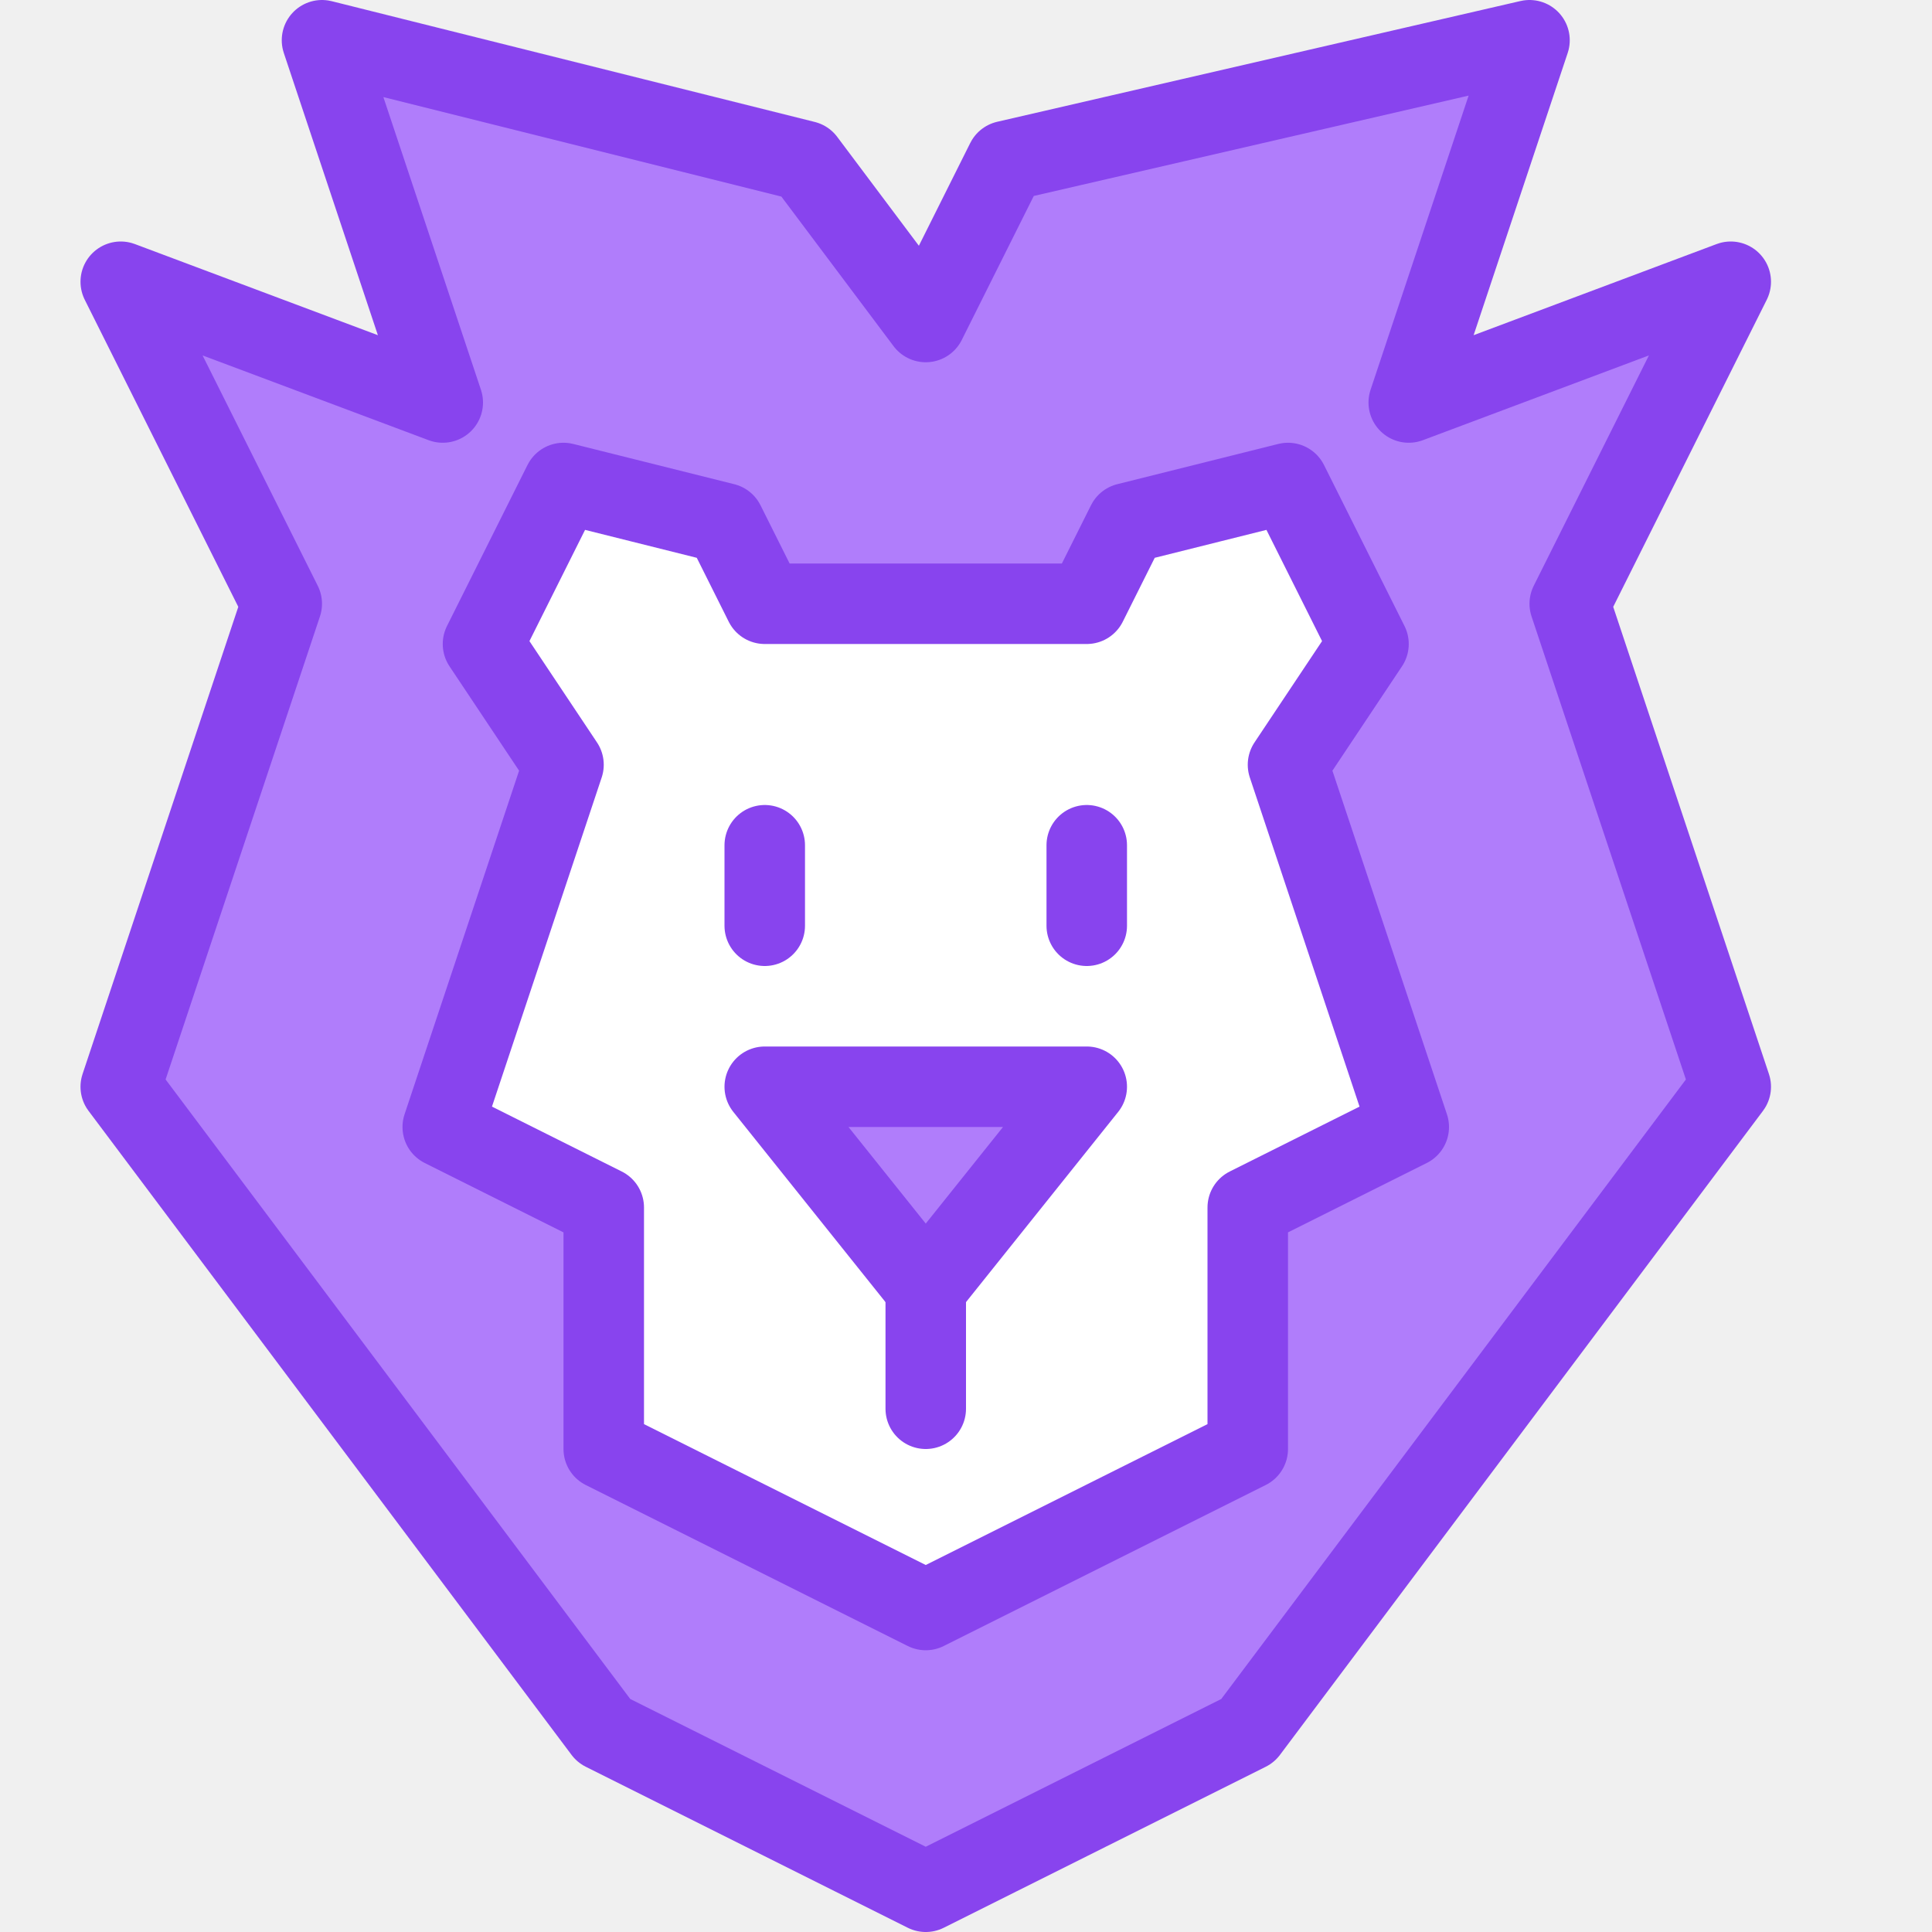
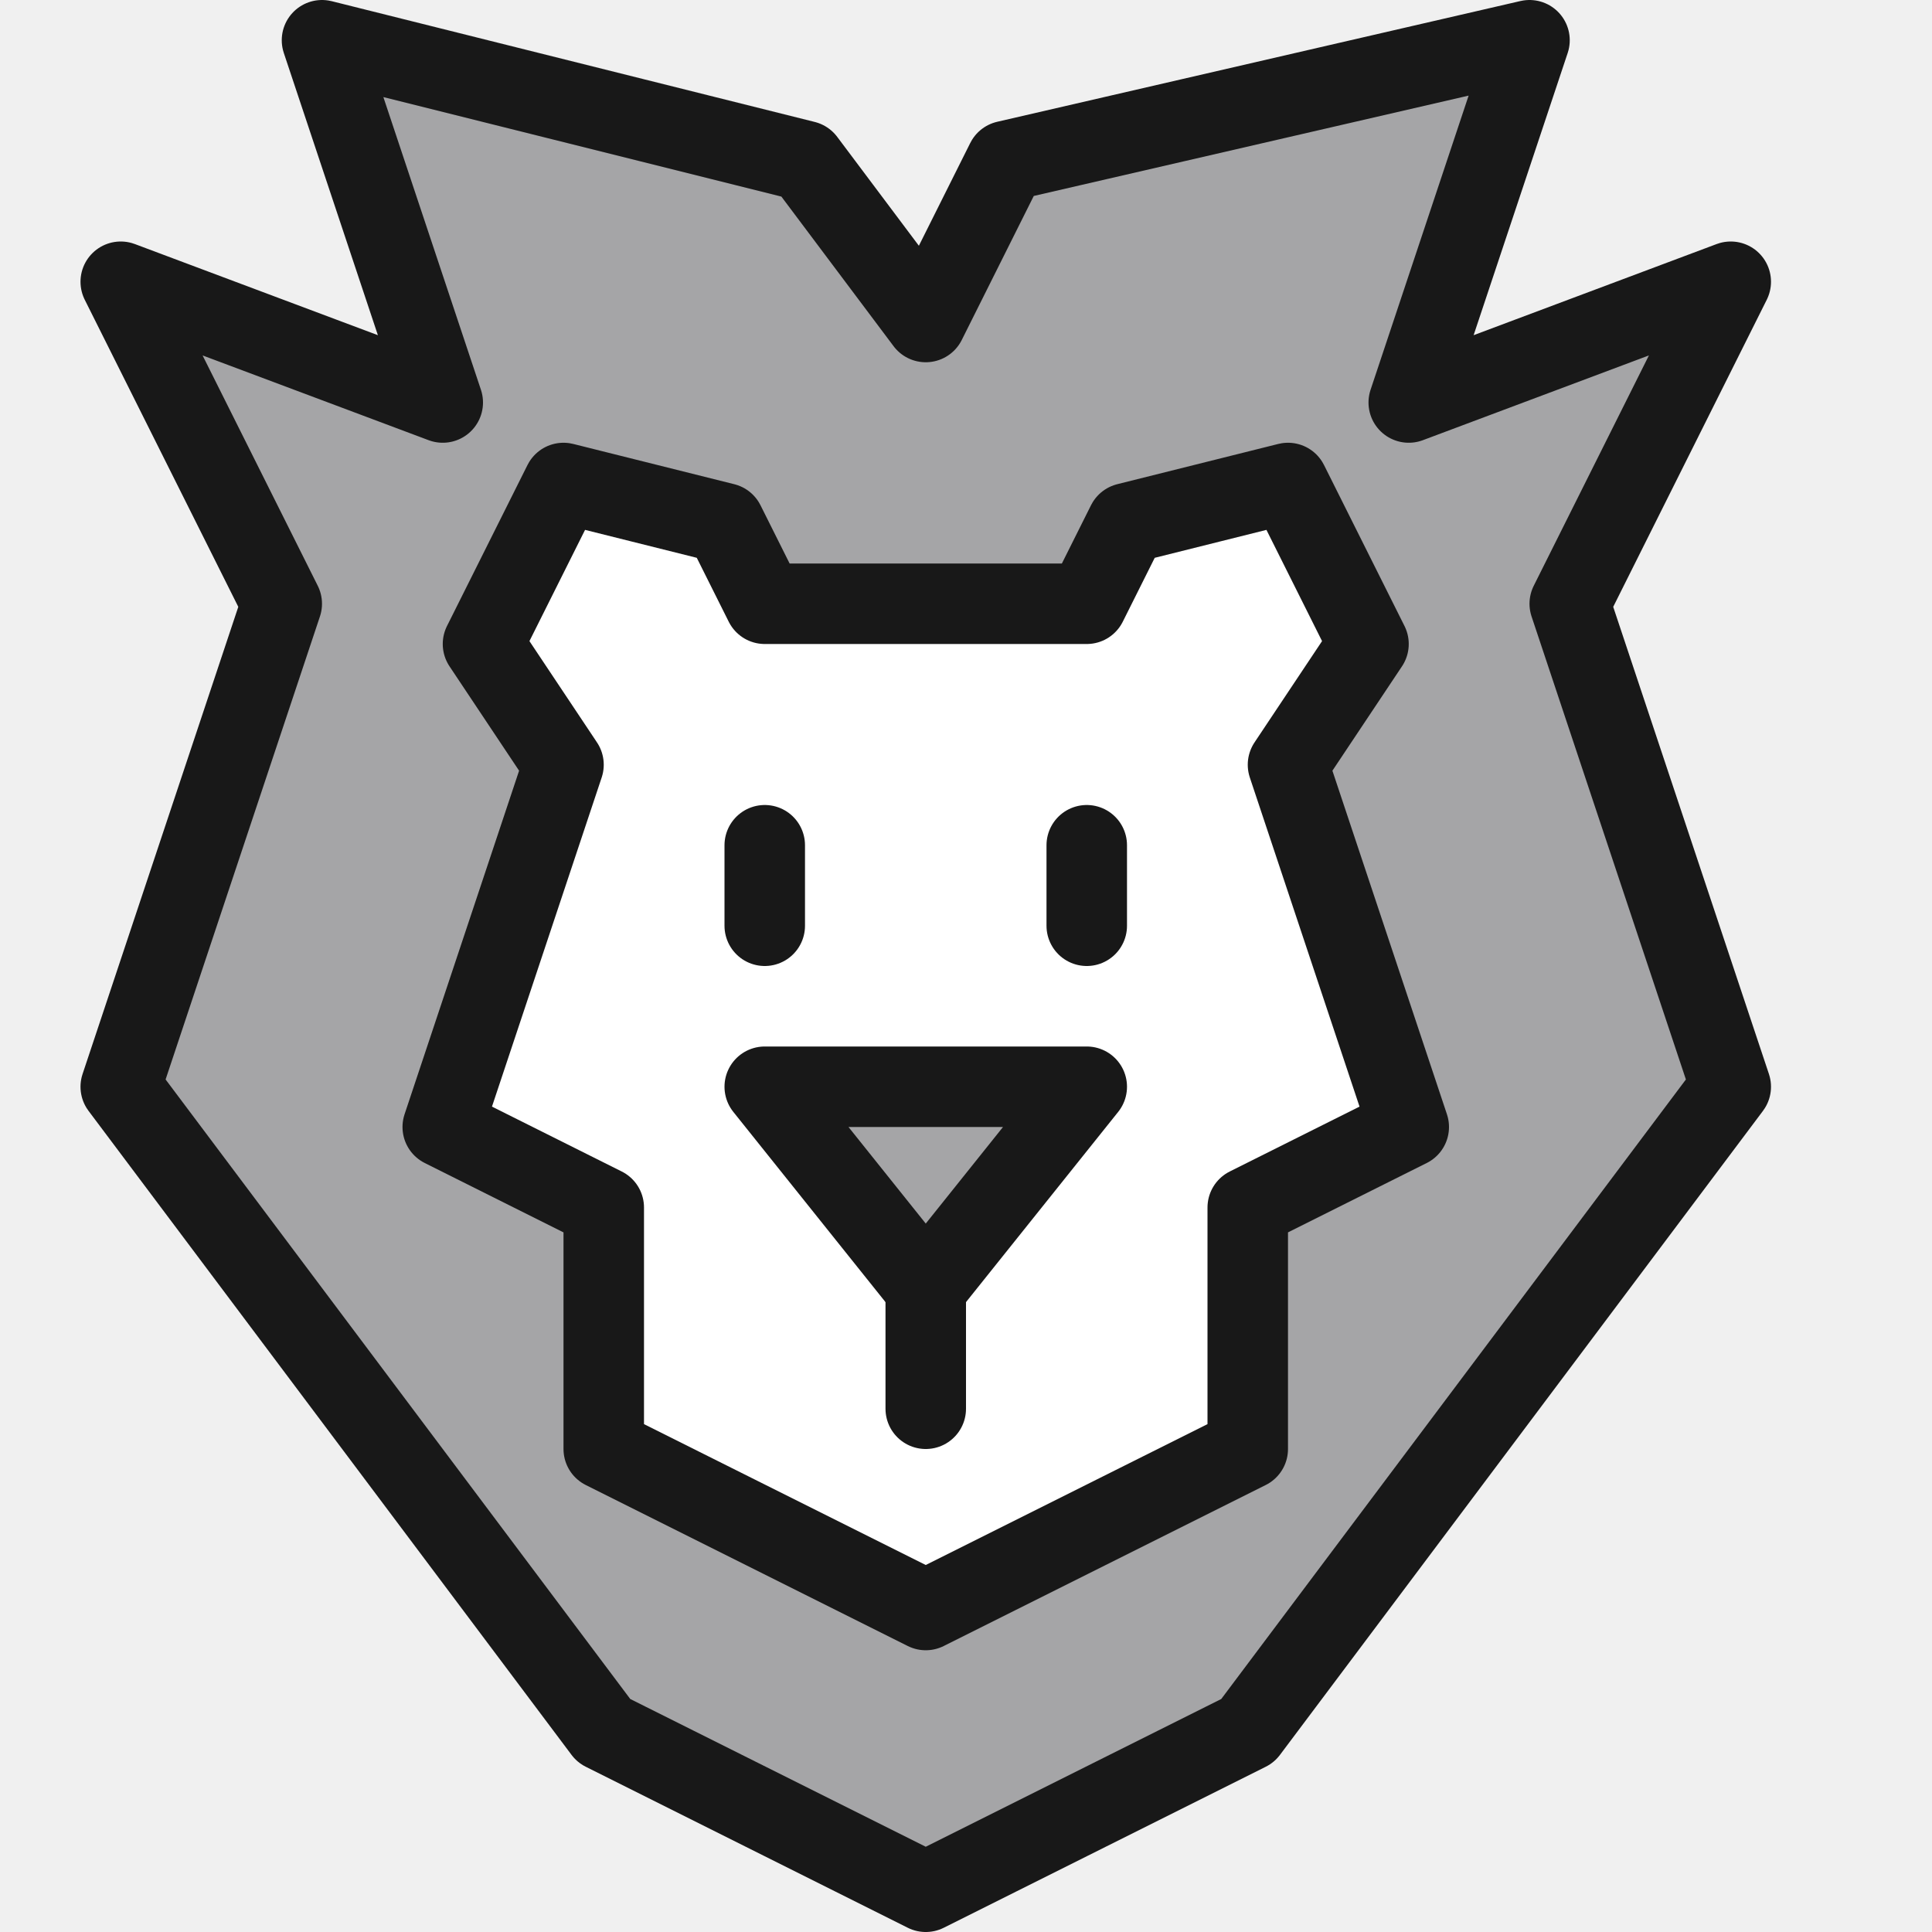
<svg xmlns="http://www.w3.org/2000/svg" version="1.1" x="0px" y="0px" viewBox="0 0 24 24" style="enable-background:new 0 0 24 24;" xml:space="preserve">
  <style type="text/css">
	.st0{fill:#FFFFFF;}
- 	.st1{fill:#B07DFB;}
- 	.st2{fill:none;stroke:#8844EE;stroke-linecap:round;stroke-linejoin:round;stroke-miterlimit:10;}
+ 	.st1{fill:#a5a5a7;}
+ 	.st2{fill:none;stroke:#181818;stroke-linecap:round;stroke-linejoin:round;stroke-miterlimit:10;}
	.st3{fill:none;}
</style>
  <g id="Duotone">
-     <polygon class="st0" points="13.5,7.5 14,6.5 16,6 17,8 16,9.5 17.5,14 15.5,15 15.5,18 11.5,20 7.5,18 7.5,15 5.5,14 7,9.5 6,8    7,6 9,6.5 9.5,7.5  " />
+     <polygon class="st0" points="13.5,7.5 14,6.5 16,6 17,8 16,9.5 17.5,14 15.5,15 15.5,18 11.5,20 7.5,18 7.5,15 5.5,14 7,9.5 6,8   7,6 9,6.5 9.5,7.5  " />
    <polygon class="st1" points="9.5,13.5 13.5,13.5 11.5,16  " />
    <path class="st1" d="M21.5,3.5l-4,1.5L19,0.5L12.5,2l-1,2L10,2L4,0.5L5.5,5l-4-1.5l2,4l-2,6l6,8l4,2l4-2l6-8l-2-6L21.5,3.5z    M15.5,15v3l-4,2l-4-2v-3l-2-1L7,9.5L6,8l1-2l2,0.5l0.5,1h4l0.5-1L16,6l1,2l-1,1.5l1.5,4.5L15.5,15z" />
-     <polygon class="st2" points="13.5,7.5 14,6.5 16,6 17,8 16,9.5 17.5,14 15.5,15 15.5,18 11.5,20 7.5,18 7.5,15 5.5,14 7,9.5 6,8    7,6 9,6.5 9.5,7.5  " />
-     <polygon class="st2" points="11.5,4 12.5,2 19,0.5 17.5,5 21.5,3.5 19.5,7.5 21.5,13.5 15.5,21.5 11.5,23.5 7.5,21.5 1.5,13.5    3.5,7.5 1.5,3.5 5.5,5 4,0.5 10,2  " />
+     <polygon class="st2" points="13.5,7.5 14,6.5 16,6 17,8 16,9.5 17.5,14 15.5,15 15.5,18 11.5,20 7.5,18 7.5,15 5.5,14 7,9.5 6,8   7,6 9,6.5 9.5,7.5  " />
+     <polygon class="st2" points="11.5,4 12.5,2 19,0.5 17.5,5 21.5,3.5 19.5,7.5 21.5,13.5 15.5,21.5 11.5,23.5 7.5,21.5 1.5,13.5   3.5,7.5 1.5,3.5 5.5,5 4,0.5 10,2  " />
    <line class="st2" x1="9.5" y1="10.5" x2="9.5" y2="11.5" />
    <line class="st2" x1="13.5" y1="10.5" x2="13.5" y2="11.5" />
    <polygon class="st2" points="9.5,13.5 13.5,13.5 11.5,16  " />
    <line class="st2" x1="11.5" y1="16" x2="11.5" y2="17.5" />
  </g>
  <g id="Frames-24px">
    <rect class="st3" width="24" height="24" />
  </g>
</svg>
